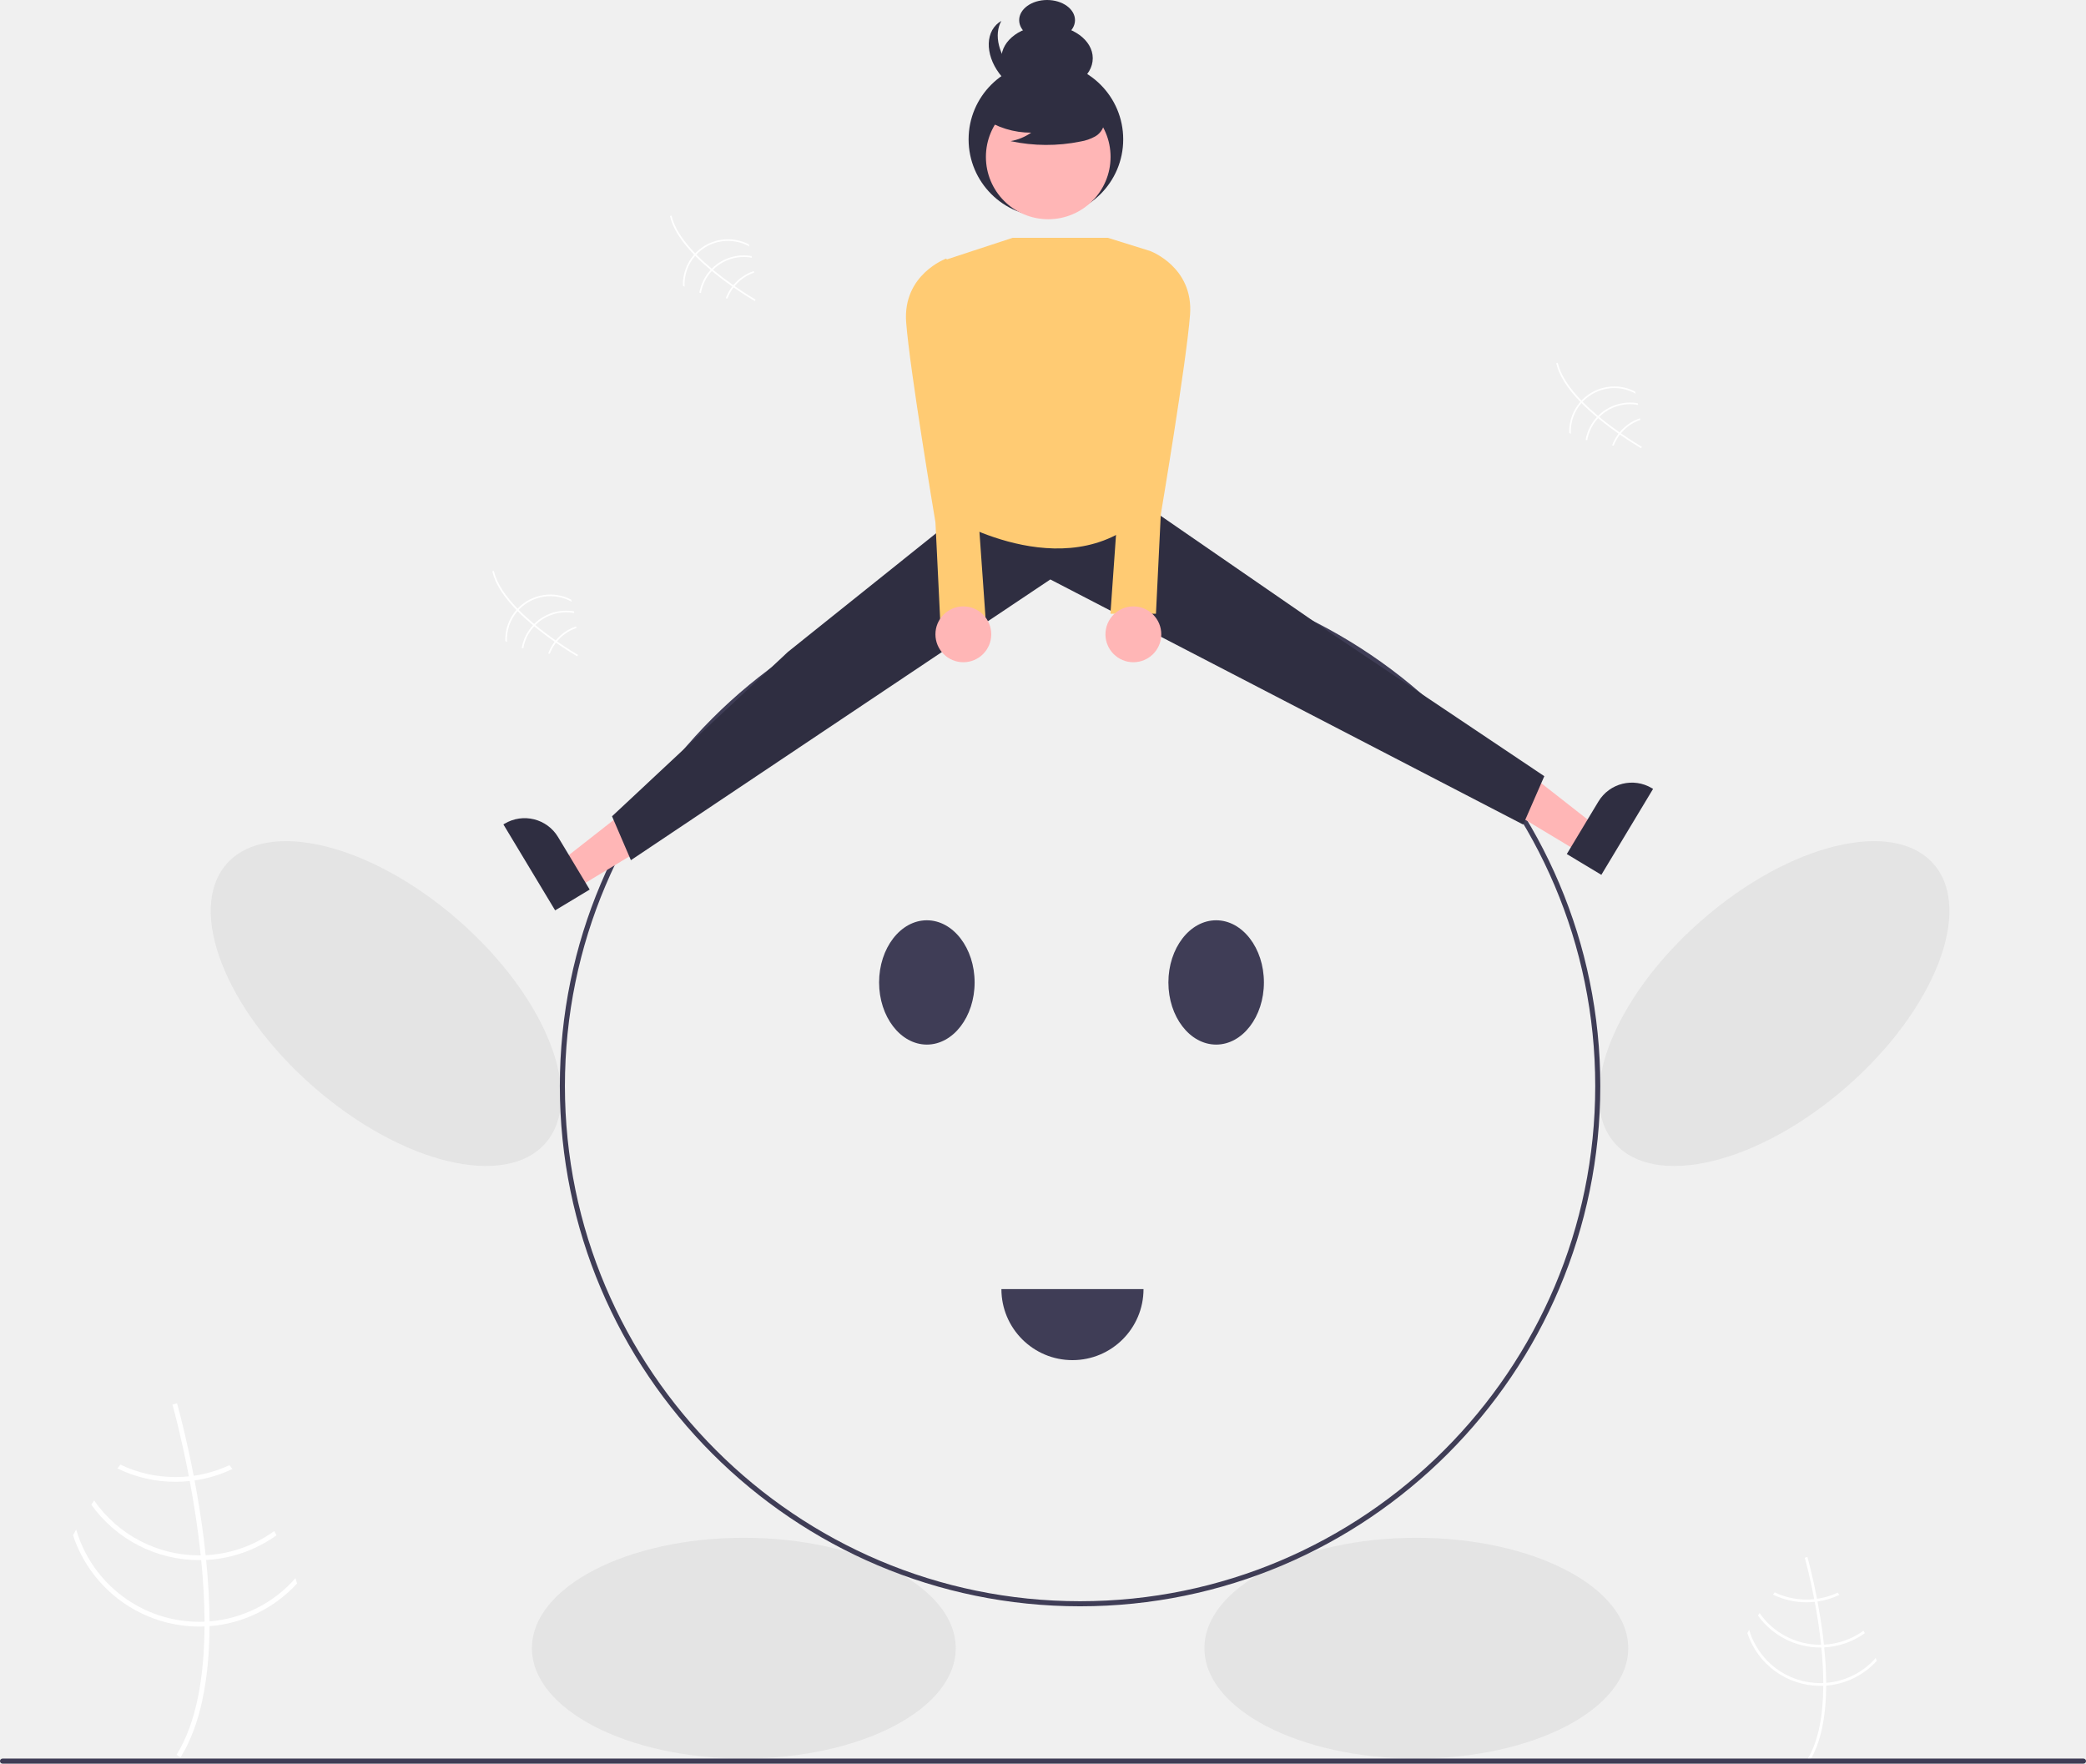
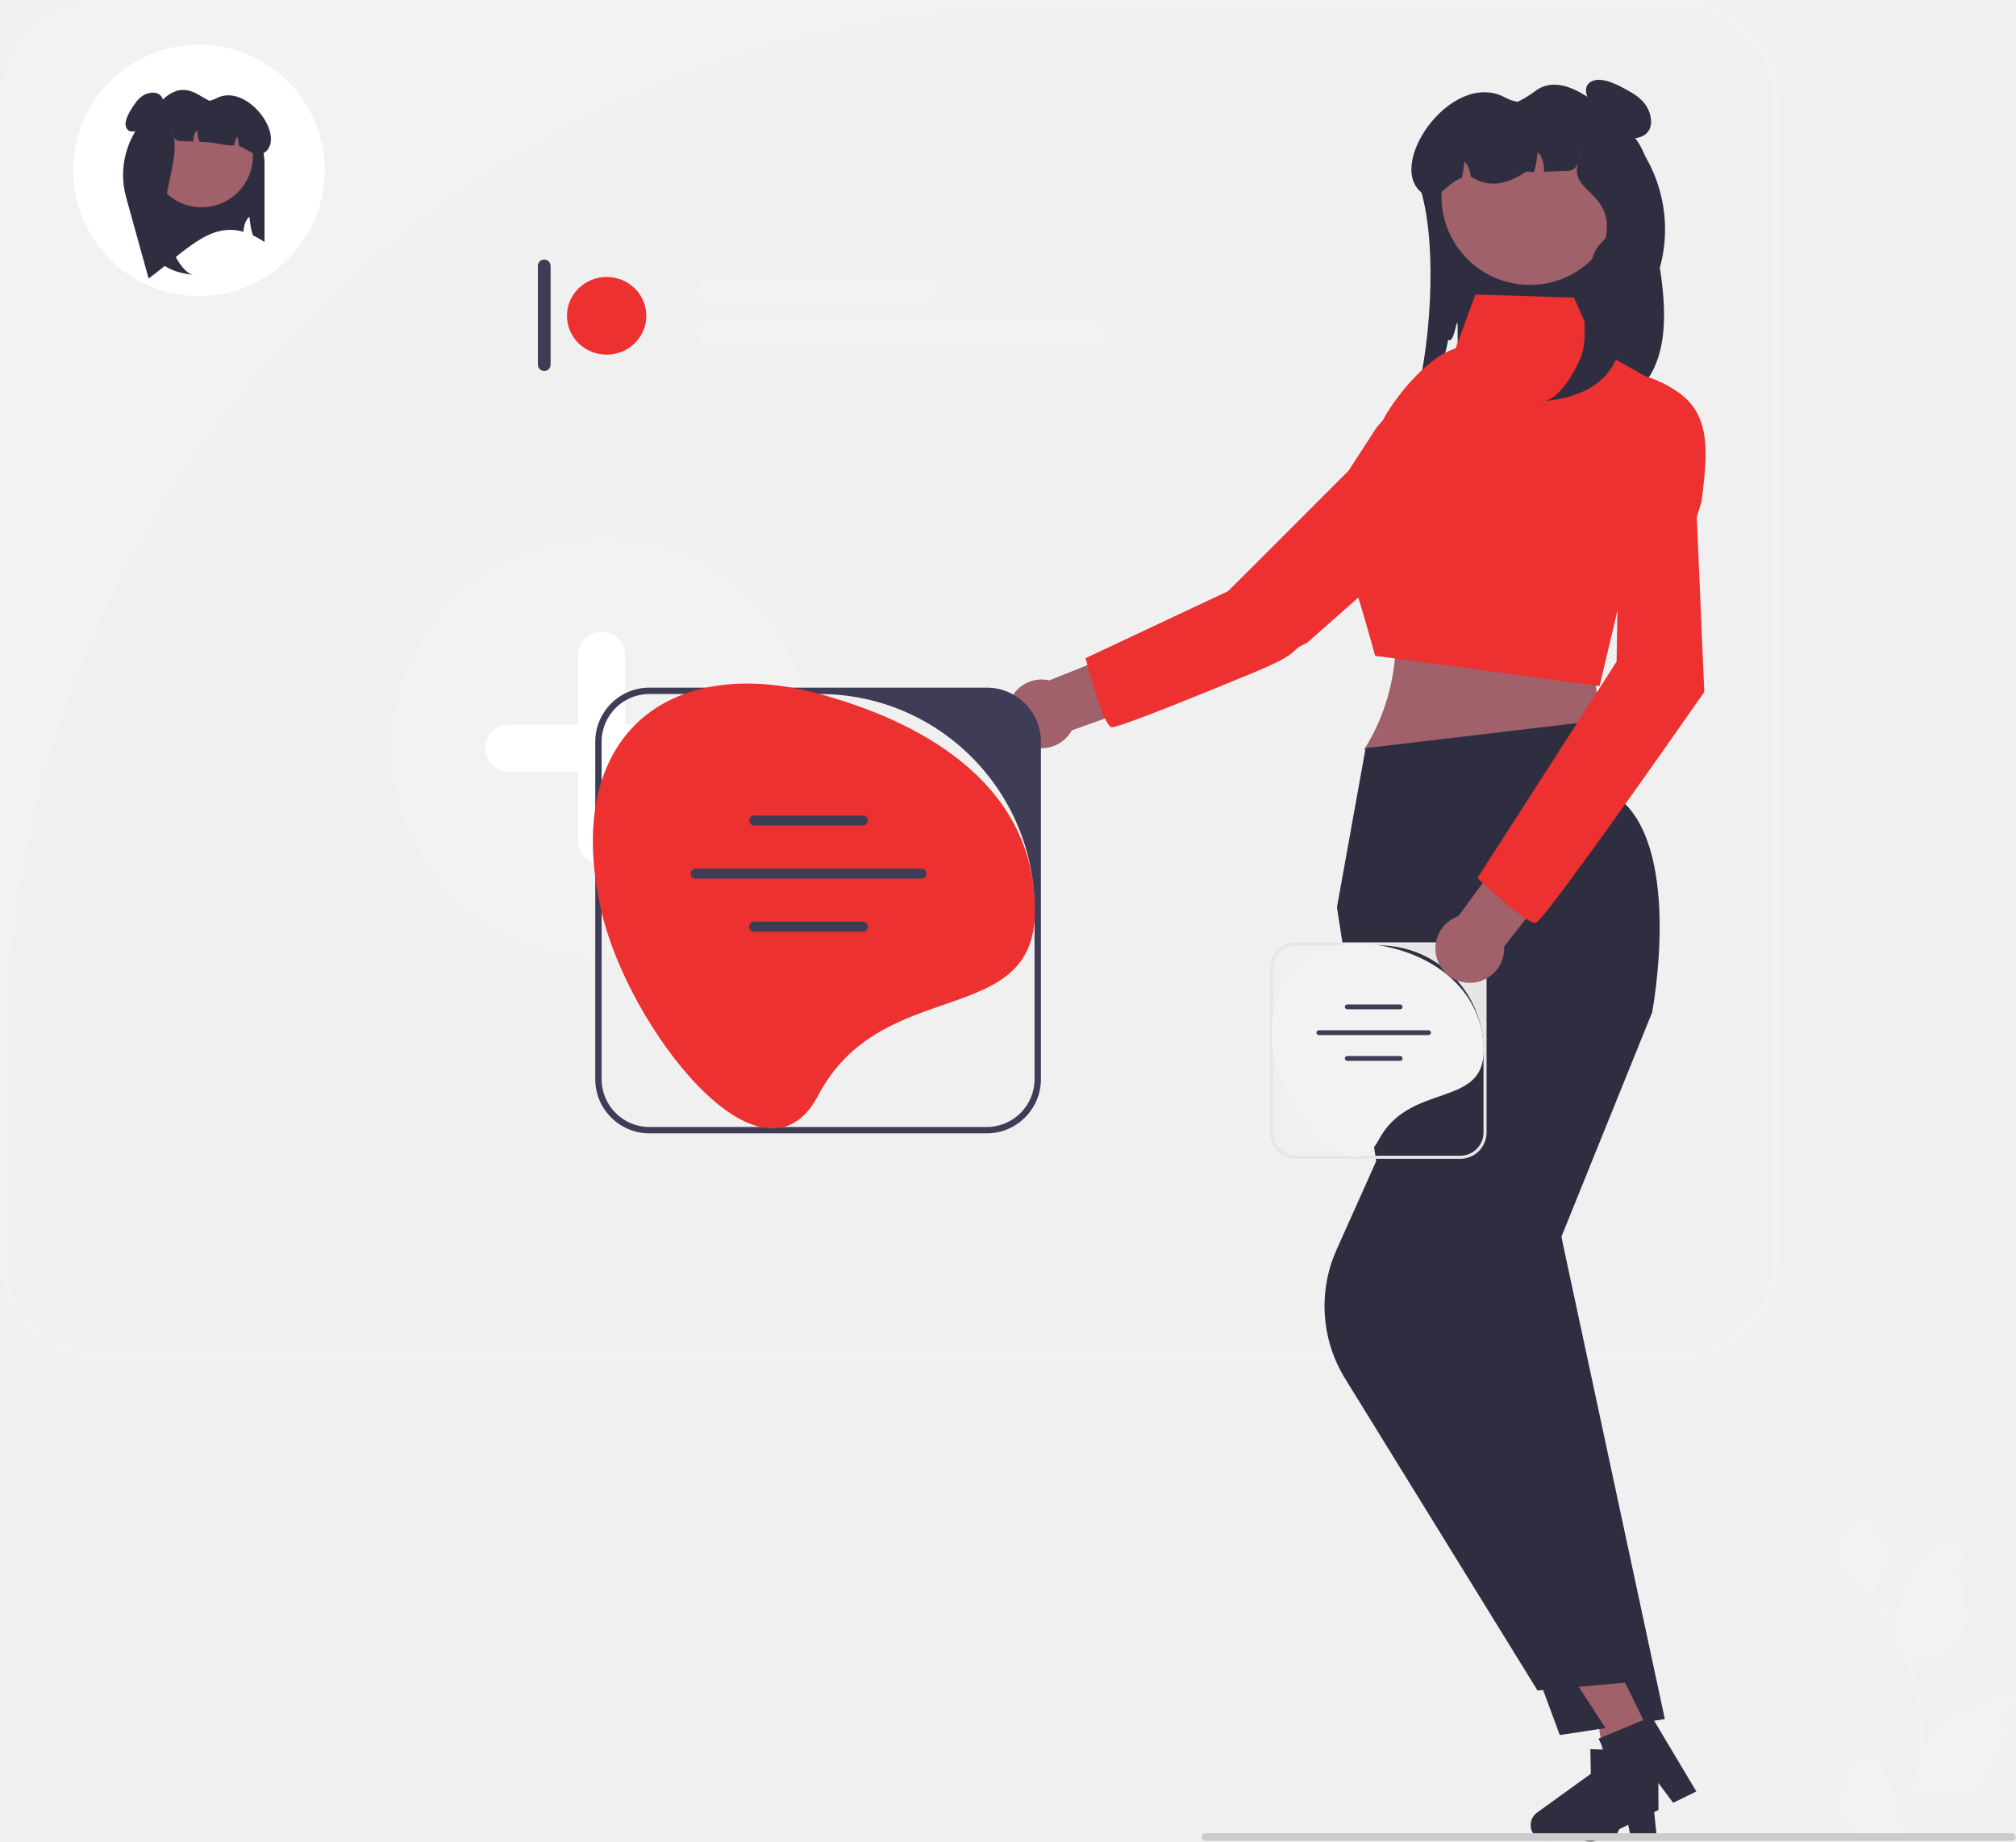
- <svg xmlns="http://www.w3.org/2000/svg" data-name="Layer 1" width="822" height="694.944" viewBox="0 0 822 694.944">
-   <path d="M925.99,752.226l-13.824,12.727,10.986-18.434c-8.656-15.696-22.812-29.262-22.812-29.262s-29.369,28.138-29.369,50.256,13.149,29.841,29.369,29.841c16.22,0,29.369-7.723,29.369-29.841A38.8,38.8,0,0,0,925.99,752.226Z" transform="translate(-189 -102.5278)" fill="#f0f0f0" />
-   <path d="M908.61,765.641v1.09c-.065,12.673-2.202,22.561-6.396,29.523-.059.103-.124.2-.184.302l-.47-.286-.448-.281c4.652-7.518,6.299-18.146,6.358-29.199.005-.356.011-.718.005-1.079-.016-4.679-.302-9.413-.761-14.011-.032-.356-.07-.718-.108-1.079-.637-6.067-1.554-11.863-2.494-16.899-.065-.356-.135-.712-.205-1.063-1.625-8.517-3.282-14.686-3.659-16.051-.043-.167-.07-.259-.076-.281l.513-.146.005-.005.518-.146c.005.022.097.329.248.901.578,2.137,2.078,7.939,3.551,15.593.065.345.135.702.2,1.058.766,4.086,1.517,8.652,2.11,13.445q.227,1.805.405,3.562c.043.362.081.723.113,1.079Q908.583,759.124,908.61,765.641Z" transform="translate(-189 -102.5278)" fill="#fff" />
-   <path d="M905.01,732.524c-.362.049-.729.097-1.101.135a29.775,29.775,0,0,1-3.044.157,28.964,28.964,0,0,1-12.522-2.828c-.227.286-.453.572-.685.864a30.036,30.036,0,0,0,13.207,3.044,30.808,30.808,0,0,0,3.249-.173c.367-.038.734-.086,1.096-.14a29.784,29.784,0,0,0,8.609-2.607q-.348-.445-.68-.874A28.865,28.865,0,0,1,905.01,732.524Z" transform="translate(-189 -102.5278)" fill="#fff" />
-   <path d="M907.725,750.588q-.559.032-1.117.032c-.113.005-.232.005-.345.005a29.117,29.117,0,0,1-23.899-12.484c-.216.318-.432.637-.642.961a30.198,30.198,0,0,0,24.541,12.603c.151,0,.302,0,.453-.005.378-.005.75-.016,1.123-.032a30.039,30.039,0,0,0,16.003-5.613c-.173-.318-.345-.637-.524-.955A28.917,28.917,0,0,1,907.725,750.588Z" transform="translate(-189 -102.5278)" fill="#fff" />
-   <path d="M908.61,765.641c-.378.032-.756.054-1.133.07-.405.016-.81.027-1.214.027a29.196,29.196,0,0,1-27.99-21.006c-.243.437-.486.869-.718,1.306a30.265,30.265,0,0,0,28.708,20.779c.405,0,.81-.005,1.209-.027.383-.011.761-.032,1.139-.059a30.177,30.177,0,0,0,19.916-9.72c-.113-.399-.243-.793-.372-1.193A29.102,29.102,0,0,1,908.61,765.641Z" transform="translate(-189 -102.5278)" fill="#fff" />
-   <path d="M810.392,274.115l.58-11.034,2.96,12.267c10.092,3.041,21.622,2.924,21.622,2.924s.779-23.905-8.314-33.204-17.797-7.14-24.617-.472c-6.819,6.669-9.173,15.322-.079,24.621A22.816,22.816,0,0,0,810.392,274.115Z" transform="translate(-189 -102.5278)" fill="#f0f0f0" />
-   <path d="M812.183,261.329l-.448-.458c-5.183-5.355-8.35-10.391-9.449-15.042-.017-.068-.03-.135-.047-.203l.315-.073.304-.066c1.135,5.074,4.812,10.219,9.332,14.89.144.152.291.306.442.456,1.931,1.961,3.997,3.833,6.08,5.578.16.136.325.273.489.409,2.762,2.289,5.531,4.349,7.996,6.08.174.123.35.244.523.363,4.185,2.913,7.418,4.825,8.138,5.244.087.053.136.08.147.087l-.156.272,0,.004-.158.274c-.011-.007-.176-.098-.475-.277-1.122-.661-4.138-2.484-7.904-5.096-.169-.119-.345-.24-.519-.363-2.002-1.403-4.195-3.014-6.415-4.785q-.838-.666-1.635-1.331c-.167-.134-.331-.271-.491-.407Q814.874,264.058,812.183,261.329Z" transform="translate(-189 -102.5278)" fill="#fff" />
-   <path d="M827.312,273.773c.132-.169.266-.34.407-.509a17.509,17.509,0,0,1,1.215-1.317,17.032,17.032,0,0,1,6.427-3.959c-.022-.213-.045-.427-.067-.645a17.663,17.663,0,0,0-6.804,4.15,18.117,18.117,0,0,0-1.295,1.408c-.139.167-.273.338-.403.509a17.514,17.514,0,0,0-2.548,4.635q.329.044.645.088A16.973,16.973,0,0,1,827.312,273.773Z" transform="translate(-189 -102.5278)" fill="#fff" />
-   <path d="M818.744,267.294q.222-.243.456-.473c.045-.049.095-.098.143-.144A17.122,17.122,0,0,1,834.524,262.1c-.04-.223-.08-.445-.125-.668a17.758,17.758,0,0,0-15.499,4.791c-.064.062-.127.124-.188.189-.157.158-.309.315-.459.475a17.664,17.664,0,0,0-4.42,8.939c.204.063.407.126.613.186A17.005,17.005,0,0,1,818.744,267.294Z" transform="translate(-189 -102.5278)" fill="#fff" />
-   <path d="M812.183,261.329c.146-.169.295-.333.448-.495.164-.173.329-.344.499-.511a17.169,17.169,0,0,1,20.405-2.676c-.078-.284-.153-.565-.235-.844a17.797,17.797,0,0,0-20.613,3.066c-.17.166-.338.335-.497.508-.157.162-.307.327-.454.493a17.745,17.745,0,0,0-4.377,12.275c.212.121.428.234.647.348A17.113,17.113,0,0,1,812.183,261.329Z" transform="translate(-189 -102.5278)" fill="#fff" />
-   <path d="M391.153,356.115l.58-11.034,2.96,12.267c10.092,3.041,21.622,2.924,21.622,2.924s.779-23.905-8.314-33.204-17.797-7.14-24.617-.472c-6.819,6.669-9.173,15.322-.079,24.621A22.816,22.816,0,0,0,391.153,356.115Z" transform="translate(-189 -102.5278)" fill="#f0f0f0" />
-   <path d="M392.944,343.329l-.448-.458c-5.183-5.355-8.35-10.391-9.449-15.042-.017-.068-.03-.135-.047-.203l.315-.073.304-.066c1.135,5.074,4.812,10.219,9.332,14.89.144.152.291.306.442.456,1.931,1.961,3.997,3.833,6.08,5.578.16.136.325.273.489.409,2.762,2.289,5.531,4.349,7.996,6.08.174.123.35.244.523.363,4.185,2.913,7.418,4.825,8.138,5.244.087.053.136.08.147.087l-.156.272,0,.004-.158.274c-.011-.007-.176-.098-.475-.277-1.122-.661-4.138-2.484-7.904-5.096-.169-.119-.345-.24-.519-.363-2.002-1.403-4.195-3.014-6.415-4.785q-.838-.666-1.635-1.331c-.167-.134-.331-.271-.491-.407Q395.635,346.058,392.944,343.329Z" transform="translate(-189 -102.5278)" fill="#fff" />
-   <path d="M408.073,355.773c.132-.169.266-.34.407-.509a17.509,17.509,0,0,1,1.215-1.317,17.032,17.032,0,0,1,6.427-3.959c-.022-.213-.045-.427-.067-.645a17.663,17.663,0,0,0-6.804,4.15,18.117,18.117,0,0,0-1.295,1.408c-.139.167-.273.338-.403.509a17.514,17.514,0,0,0-2.548,4.635q.329.044.645.088A16.973,16.973,0,0,1,408.073,355.773Z" transform="translate(-189 -102.5278)" fill="#fff" />
-   <path d="M399.505,349.294q.222-.243.456-.473c.045-.049.095-.098.143-.144A17.122,17.122,0,0,1,415.285,344.1c-.04-.223-.08-.445-.125-.668a17.758,17.758,0,0,0-15.499,4.791c-.064.062-.127.124-.188.189-.157.158-.309.315-.459.475a17.664,17.664,0,0,0-4.42,8.939c.204.063.407.126.613.186A17.005,17.005,0,0,1,399.505,349.294Z" transform="translate(-189 -102.5278)" fill="#fff" />
-   <path d="M392.944,343.329c.146-.169.295-.333.448-.495.164-.173.329-.344.499-.511a17.169,17.169,0,0,1,20.405-2.676c-.078-.284-.153-.565-.235-.844a17.797,17.797,0,0,0-20.613,3.066c-.17.166-.338.335-.497.508-.157.162-.307.327-.454.493a17.745,17.745,0,0,0-4.377,12.275c.212.121.428.234.647.348A17.113,17.113,0,0,1,392.944,343.329Z" transform="translate(-189 -102.5278)" fill="#fff" />
-   <path d="M461.153,216.115l.58-11.034,2.96,12.267c10.092,3.041,21.622,2.924,21.622,2.924s.779-23.905-8.314-33.204-17.797-7.14-24.617-.472c-6.819,6.669-9.173,15.322-.079,24.621A22.816,22.816,0,0,0,461.153,216.115Z" transform="translate(-189 -102.5278)" fill="#f0f0f0" />
-   <path d="M462.944,203.329l-.448-.458c-5.183-5.355-8.35-10.391-9.449-15.042-.017-.068-.03-.135-.047-.203l.315-.073.304-.066c1.135,5.074,4.812,10.219,9.332,14.89.144.152.291.306.442.456,1.931,1.961,3.997,3.833,6.08,5.578.16.136.325.273.489.409,2.762,2.289,5.531,4.349,7.996,6.08.174.123.35.244.523.363,4.185,2.913,7.418,4.825,8.138,5.244.087.053.136.08.147.087l-.156.272,0,.004-.158.274c-.011-.007-.176-.098-.475-.277-1.122-.661-4.138-2.484-7.904-5.096-.169-.119-.345-.24-.519-.363-2.002-1.403-4.195-3.014-6.415-4.785q-.838-.666-1.635-1.331c-.167-.134-.331-.271-.491-.407Q465.635,206.058,462.944,203.329Z" transform="translate(-189 -102.5278)" fill="#fff" />
-   <path d="M478.073,215.773c.132-.169.266-.34.407-.509a17.509,17.509,0,0,1,1.215-1.317,17.032,17.032,0,0,1,6.427-3.959c-.022-.213-.045-.427-.067-.645a17.663,17.663,0,0,0-6.804,4.15,18.117,18.117,0,0,0-1.295,1.408c-.139.167-.273.338-.403.509a17.514,17.514,0,0,0-2.548,4.635q.329.044.645.088A16.973,16.973,0,0,1,478.073,215.773Z" transform="translate(-189 -102.5278)" fill="#fff" />
-   <path d="M469.505,209.294q.222-.243.456-.473c.045-.049.095-.098.143-.144a17.122,17.122,0,0,1,15.181-4.577c-.04-.223-.08-.445-.125-.668a17.758,17.758,0,0,0-15.499,4.791c-.064.062-.127.124-.188.189-.157.158-.309.315-.459.475a17.664,17.664,0,0,0-4.42,8.939c.204.063.407.126.613.186A17.005,17.005,0,0,1,469.505,209.294Z" transform="translate(-189 -102.5278)" fill="#fff" />
-   <path d="M462.944,203.329c.146-.169.295-.333.448-.495.164-.173.329-.344.499-.511a17.169,17.169,0,0,1,20.405-2.676c-.078-.284-.153-.565-.235-.844a17.797,17.797,0,0,0-20.613,3.066c-.17.166-.338.335-.497.508-.157.162-.307.327-.454.493a17.745,17.745,0,0,0-4.377,12.275c.212.121.428.234.647.348A17.113,17.113,0,0,1,462.944,203.329Z" transform="translate(-189 -102.5278)" fill="#fff" />
-   <path d="M301.674,718.176l-23.948,22.047,19.032-31.935C281.763,681.097,257.24,657.597,257.24,657.597S206.362,706.342,206.362,744.658s22.779,51.695,50.878,51.695c28.099,0,50.877-13.379,50.877-51.695C308.117,736.13,305.593,727.085,301.674,718.176Z" transform="translate(-189 -102.5278)" fill="#f0f0f0" />
-   <path d="M271.567,741.417v1.889c-.112,21.954-3.815,39.083-11.08,51.144-.103.178-.215.346-.318.524l-.813-.496-.776-.486c8.06-13.024,10.911-31.434,11.014-50.583.009-.617.019-1.244.009-1.87-.028-8.106-.524-16.306-1.318-24.272-.056-.617-.122-1.244-.187-1.87-1.103-10.509-2.693-20.551-4.32-29.275-.112-.617-.234-1.234-.355-1.842-2.814-14.754-5.685-25.441-6.339-27.807-.075-.29-.122-.449-.131-.486l.888-.252.009-.009.898-.252c.009.037.168.57.43,1.561,1,3.703,3.6,13.754,6.152,27.012.112.598.234,1.216.346,1.833,1.328,7.078,2.627,14.988,3.656,23.291q.393,3.128.701,6.171c.075.626.14,1.253.196,1.87Q271.52,730.127,271.567,741.417Z" transform="translate(-189 -102.5278)" fill="#fff" />
-   <path d="M265.33,684.046c-.626.084-1.262.168-1.907.234a51.581,51.581,0,0,1-5.273.271,50.175,50.175,0,0,1-21.692-4.899c-.393.496-.785.991-1.187,1.496a52.033,52.033,0,0,0,22.879,5.273,53.371,53.371,0,0,0,5.629-.299c.636-.065,1.272-.15,1.898-.243a51.595,51.595,0,0,0,14.913-4.516q-.603-.771-1.178-1.515A50.003,50.003,0,0,1,265.33,684.046Z" transform="translate(-189 -102.5278)" fill="#fff" />
-   <path d="M270.033,715.34q-.968.056-1.935.056c-.196.009-.402.009-.598.009a50.441,50.441,0,0,1-41.402-21.626c-.374.552-.748,1.103-1.113,1.664a52.314,52.314,0,0,0,42.514,21.832c.262,0,.524,0,.785-.009.654-.009,1.3-.028,1.945-.056a52.038,52.038,0,0,0,27.723-9.724c-.299-.552-.598-1.103-.907-1.655A50.095,50.095,0,0,1,270.033,715.34Z" transform="translate(-189 -102.5278)" fill="#fff" />
-   <path d="M271.567,741.417c-.654.056-1.309.093-1.963.122-.701.028-1.402.047-2.104.047a50.578,50.578,0,0,1-48.489-36.39c-.421.757-.842,1.505-1.244,2.263a52.43,52.43,0,0,0,49.732,35.997c.701,0,1.402-.009,2.094-.047.664-.019,1.318-.056,1.973-.103A52.276,52.276,0,0,0,306.068,726.466c-.196-.692-.421-1.374-.645-2.066A50.415,50.415,0,0,1,271.567,741.417Z" transform="translate(-189 -102.5278)" fill="#fff" />
-   <ellipse cx="888.11" cy="497.972" rx="83.5" ry="43.5" transform="translate(-297.1753 605.519) rotate(-41.18662)" fill="#e4e4e4" />
-   <ellipse cx="341.11" cy="497.972" rx="43.5" ry="83.5" transform="translate(-447.2738 324.2317) rotate(-48.81338)" fill="#e4e4e4" />
-   <ellipse cx="293.11" cy="649.444" rx="83.5" ry="43.5" fill="#e4e4e4" />
-   <ellipse cx="558.11" cy="649.444" rx="83.5" ry="43.5" fill="#e4e4e4" />
-   <path d="M614.61,735.472c-113.037,0-205-91.962-205-205s91.963-205,205-205,205,91.962,205,205S727.648,735.472,614.61,735.472Zm0-408c-111.935,0-203,91.065-203,203s91.065,203,203,203,203-91.065,203-203S726.545,327.472,614.61,327.472Z" transform="translate(-189 -102.5278)" fill="#3f3d56" />
-   <path d="M564.637,667.013A180.457,180.457,0,0,1,446.457,460.69,180.427,180.427,0,1,0,784.736,577.058,180.457,180.457,0,0,1,564.637,667.013Z" transform="translate(-189 -102.5278)" fill="#f0f0f0" />
-   <path d="M554.232,514.135c-10.377,0-18.82-10.986-18.82-24.49s8.443-24.49,18.82-24.49,18.82,10.986,18.82,24.49S564.61,514.135,554.232,514.135Z" transform="translate(-189 -102.5278)" fill="#3f3d56" />
-   <path d="M668.232,514.135c-10.377,0-18.82-10.986-18.82-24.49s8.443-24.49,18.82-24.49,18.82,10.986,18.82,24.49S678.61,514.135,668.232,514.135Z" transform="translate(-189 -102.5278)" fill="#3f3d56" />
-   <ellipse cx="412.61" cy="22.944" rx="18" ry="13" fill="#2f2e41" />
-   <ellipse cx="412.61" cy="7.944" rx="11" ry="7.944" fill="#2f2e41" />
-   <path d="M588.666,130.667c-6.192-6.192-8.151-14.54-5.063-19.912a9.579,9.579,0,0,0-2.008,1.527c-5.077,5.077-3.494,14.891,3.536,21.92,7.03,7.03,16.843,8.612,21.92,3.536a9.578,9.578,0,0,0,1.527-2.008C603.205,138.818,594.857,136.858,588.666,130.667Z" transform="translate(-189 -102.5278)" fill="#2f2e41" />
-   <polygon points="227.324 349.912 221.002 339.408 258.508 310.023 267.839 325.525 227.324 349.912" fill="#ffb6b6" />
-   <path d="M407.755,461.247l-20.386-33.869.428-.258a15.387,15.387,0,0,1,21.118,5.247l.001.001,12.451,20.686Z" transform="translate(-189 -102.5278)" fill="#2f2e41" />
-   <polygon points="622.45 335.912 628.772 325.408 591.266 296.023 581.935 311.525 622.45 335.912" fill="#ffb6b6" />
-   <path d="M806.407,439.055l12.451-20.686.001-.001a15.387,15.387,0,0,1,21.117-5.247l.428.258-20.386,33.869Z" transform="translate(-189 -102.5278)" fill="#2f2e41" />
-   <polygon points="377.331 195.734 374.943 205.27 310.513 256.849 241.173 321.65 248.61 338.944 413.887 228.325 600.218 324.911 608.543 305.846 523.513 248.849 453.194 200.357 377.331 195.734" fill="#2f2e41" />
-   <path d="M588.026,196.236l-27.848,9.137,3.765,101.441s48.432,29.079,78.251-3.929V201.422L625.564,196.236Z" transform="translate(-189 -102.5278)" fill="#ffcb73" />
-   <path d="M636.013,208.396l6.181-6.974s17.185,6.277,15.752,25.116-11.533,78.756-11.533,78.756l-1.9,39.083h-17.94l7.15-101.073Z" transform="translate(-189 -102.5278)" fill="#ffcb73" />
-   <path d="M568.013,211.396l-6.181-6.974s-17.185,6.277-15.752,25.116,11.533,78.756,11.533,78.756l1.9,39.083h17.94l-7.15-101.073Z" transform="translate(-189 -102.5278)" fill="#ffcb73" />
-   <circle cx="379.61" cy="249.944" r="11" fill="#ffb6b6" />
-   <circle cx="446.61" cy="249.944" r="11" fill="#ffb6b6" />
-   <circle cx="412.146" cy="54.915" r="30.464" fill="#2f2e41" />
-   <circle cx="413.064" cy="61.823" r="24.561" fill="#ffb6b6" />
-   <path d="M576.256,148.902a33.405,33.405,0,0,0,19.091,5.9,20.471,20.471,0,0,1-8.114,3.338,67.359,67.359,0,0,0,27.514.155,17.807,17.807,0,0,0,5.76-1.978,7.289,7.289,0,0,0,3.555-4.755c.604-3.449-2.083-6.582-4.876-8.693a35.967,35.967,0,0,0-30.224-6.04c-3.376.873-6.759,2.347-8.951,5.059s-2.843,6.891-.753,9.684Z" transform="translate(-189 -102.5278)" fill="#2f2e41" />
-   <path d="M1010,797.472H190a1,1,0,0,1,0-2h820a1,1,0,0,1,0,2Z" transform="translate(-189 -102.5278)" fill="#3f3d56" />
-   <path d="M583.61,610.472a28,28,0,1,0,56,0Z" transform="translate(-189 -102.5278)" fill="#3f3d56" />
-   <circle cx="525.732" cy="448.944" r="24" fill="#f0f0f0" />
-   <circle cx="318.732" cy="448.944" r="24" fill="#f0f0f0" />
+ <svg xmlns="http://www.w3.org/2000/svg" width="633.318" height="578.478" viewBox="0 0 633.318 578.478">
+   <g>
+     <g>
+       <circle cx="189" cy="235" r="66" fill="#f2f2f2" />
+       <path d="M218.155,227.631h-21.786v-21.786c0-4.07-3.299-7.369-7.369-7.369s-7.369,3.299-7.369,7.369v21.786h-21.786c-4.07,0-7.369,3.299-7.369,7.369s3.299,7.369,7.369,7.369h21.786v21.786c0,4.07,3.299,7.369,7.369,7.369s7.369-3.299,7.369-7.369v-21.786h21.786c4.07,0,7.369-3.299,7.369-7.369s-3.299-7.369-7.369-7.369Z" fill="#fff" />
+     </g>
+     <path d="M521.431,84.079c4.665,29.391-3.893,36.429-12.181,43.921-20.01-14.85-32.937-16.548-51.317-11.288-.01-.25-.003-14.462-.023-14.702-.27-2.97-1.057,6.352-2.977,4.702-.36,2.68-2.893,11.348-3.133,11.978v.01c-2,.95-4.07,2.14-6.23,3.6,5.014-22.043,5.701-55.103-1.637-68.588,0-19.989,22.441-13.012,38.354-25.109,8.372-6.364,20.097,3.881,26.953,10.737,.067,.067,.133,.133,.201,.2,11.737,11.627,16.406,28.618,11.99,44.539Z" fill="#2f2e41" />
+     <g>
+       <polygon points="514.947 555.203 504.142 555.426 498.119 512.931 514.065 512.601 514.947 555.203" fill="#a0616a" />
+       <path d="M480.849,573.387c.058,2.667,2.263,4.783,4.93,4.732l21.481-.447,3.538-7.73,1.604,7.619,8.105-.163-2.842-27.26-2.825-.105-11.522-.458-3.717-.14,.16,7.732-16.911,12.204c-1.286,.929-2.034,2.43-2.001,4.016Z" fill="#2f2e41" />
+     </g>
+     <path d="M438.5,194.5c.764,15.154-2.323,28.91-10,41l75-1-4-36-61-4Z" fill="#a0616a" />
+     <path d="M526.937,427H32.063c-17.68,0-32.063-14.384-32.063-32.063V32.063C0,14.383,14.383,0,32.063,0h494.874c17.68,0,32.063,14.383,32.063,32.063V394.937c0,17.68-14.383,32.063-32.063,32.063ZM331.354,2C149.457,2,2,149.457,2,331.354v63.582c0,16.604,13.46,30.063,30.063,30.063h494.874c16.603,0,30.063-13.46,30.063-30.063V32.063c0-16.603-13.46-30.063-30.063-30.063h-195.583Z" fill="#f2f2f2" />
+     <path d="M505,226l-76,9-9,50,13,84,7,41,50,135,33-5.008-32.5-151.492,28.508-70.5s9.492-49.5-9.508-66.5l-4.5-25.5Z" fill="#2f2e41" />
+     <path d="M494.5,93.5l-31-1-7,19-14,10-5,27s-18,17-14,29,8.5,28.5,8.5,28.5l70.5,9.5,22-93-23-13-7-16Z" fill="#ed3030" />
+     <g>
+       <path d="M329.632,213.713l29.951-11.967,9.223,16.156-32.117,11.525c-.502,.913-1.143,1.77-1.928,2.535-4.27,4.161-11.105,4.073-15.266-.198-4.161-4.27-4.073-11.105,.198-15.266,2.723-2.654,6.488-3.571,9.939-2.786Z" fill="#a0616a" />
+       <path d="M462.966,124.16c-2.02-4.95,5.846-9.521,1.627-13.321-5.761-5.182-15.221,1.851-22.335,10.034-3.292,3.796-6.093,7.835-7.77,11.012l-2.046,2.417-8.84,13.61-31.449,31.458-6.408,6.346-44.715,21.015,.09,.337c.107,.43,.283,1.068,.493,1.864,1.117,4.123,3.468,12.423,5.517,16.751,.716,1.499,1.383,2.514,1.954,2.725,.181,.065,.702-.017,1.512-.241,5.443-1.494,24.164-9.022,42.556-16.628,16.746-6.919,11.227-6.907,17.185-9.439l.108-.044,47.478-41.924,3.925-3.413c8.605-10.69,6.008-20.594,1.116-32.56Z" fill="#ed3030" />
+     </g>
+     <g>
+       <polygon points="518.523 544.928 508.814 549.676 485.476 513.656 499.803 506.649 518.523 544.928" fill="#a0616a" />
+       <path d="M495.236,575.768c1.174,2.395,4.065,3.388,6.463,2.219l19.301-9.441-.042-8.501,4.66,6.238,7.285-3.557-14.045-23.535-2.607,1.093-10.646,4.431-3.431,1.436,3.397,6.947-10.209,18.185c-.776,1.383-.823,3.06-.126,4.485Z" fill="#2f2e41" />
+     </g>
+     <path d="M457.5,308.5l-37.613,84.029c-5.872,13.118-4.869,28.293,2.678,40.524l60.435,97.947,30.709-2.74-23.209-139.76" fill="#2f2e41" />
+     <circle cx="480.596" cy="61.73" r="27.762" fill="#a0616a" />
+     <path d="M517.66,62.55c-1.03,5.68-1.29,13.06-4.53,17.99-2.3,3.51-6.43,2.75-10.19,2.75l-3.05,2.87c-.78-2.31,.43-5.78,1.53-7.83,1.09-2.02,3.29-3.21,4.31-5.29,.73-1.49,4.3-12.54-.85-10.4l-.06,.03c-1.85,.75-3.87-.62-3.9-2.62-.02-1.36-.07-2.82-.19-3.84-.37-3.11-.21-7.79-1.71-10.49-3.87,1.14-1.69,7.76-6.51,7.95-2.49,.1-4.98,.19-7.46,.29,.06-2.37-.47-4.85-2-6.15-.27,2.08-.46,4.31-1.22,6.27-.95,.03-2.051-.428-2.83,.1-5.875,3.983-11.778,4.794-17,1.23-.17-1.84-.76-3.58-1.95-4.6-.22,1.66-.38,3.42-.83,5.06-4.83,1.64-7.611,7.689-11.561,5.369-13.61-8,8.111-39.779,25.131-30.629,7.07,3.8,15.04-.1,22.9,1.54,5.84,1.22,11.83,4.52,15.97,8.81,5.8,6,7.45,13.63,6,21.59Z" fill="#2f2e41" />
+     <path d="M505.969,39.465c-3.488-2.681-9.503,6.854-10.49,12.887-1.67,10.206,18.181,7.887,4.466,34.453-4.61,8.929-.04,17.906-3.614,26.063-2.665,6.083-7.571,13.366-12.108,13.264,7.397-.829,20.114-2.661,24.445-15.691,2.359-7.097,1.133-15.288,1.575-23.065,.499-8.778,.078-19.789,1.396-28.144" fill="#2f2e41" />
+     <g>
+       <path d="M170.972,81.531c-1.103,0-2,.897-2,2v31c0,1.103,.897,2,2,2s2-.897,2-2v-31c0-1.103-.897-2-2-2Z" fill="#3f3d56" />
+       <g>
+         <ellipse cx="190.573" cy="99.202" rx="12.463" ry="12.201" fill="#ed3030" />
+         <path d="M290.485,95.028h-67.085c-2.301,0-4.174-1.872-4.174-4.174s1.872-4.174,4.174-4.174h67.085c2.301,0,4.174,1.872,4.174,4.174s-1.872,4.174-4.174,4.174Z" fill="#f2f2f2" />
+         <path d="M342.839,109.155h-119.438c-2.301,0-4.174-1.872-4.174-4.174s1.872-4.174,4.174-4.174h119.438c2.301,0,4.174,1.872,4.174,4.174s-1.872,4.174-4.174,4.174Z" fill="#f2f2f2" />
+       </g>
+     </g>
+     <g>
+       <circle cx="62.5" cy="53.5" r="39.5" fill="#fff" />
+       <path d="M39.615,61.967l7.076,25.513c11.623-8.626,19.117-17.729,29.793-14.673,.006-.145,.017-.285,.029-.424,.157-1.725,.709-3.352,1.824-4.31,.209,1.557,.354,3.206,.778,4.74,.105,.383,.227,.761,.366,1.127v.006c1.162,.552,2.364,1.243,3.619,2.091v-24.629c0-11.611-10.727-15.799-20.748-21.665-7.694-4.504-11.674,2.254-15.656,6.237-.039,.039-.078,.077-.117,.116-6.818,6.754-9.53,16.624-6.965,25.872Z" fill="#2f2e41" />
+       <circle cx="63.335" cy="48.986" r="16.126" fill="#a0616a" />
+       <path d="M41.806,49.462c.598,3.299,.749,7.586,2.631,10.45,1.336,2.039,3.735,1.597,5.919,1.597l1.772,1.667c.453-1.342-.25-3.357-.889-4.548-.633-1.173-1.911-1.865-2.504-3.073-.424-.866-2.498-7.284,.494-6.041l.035,.017c1.075,.436,2.248-.36,2.265-1.522,.012-.79,.041-1.638,.11-2.231,.215-1.807,.122-4.525,.993-6.093,2.248,.662,.982,4.508,3.782,4.618,1.446,.058,2.893,.11,4.333,.168-.035-1.377,.273-2.817,1.162-3.572,.157,1.208,.267,2.504,.709,3.642,.552,.017,1.098,.035,1.644,.058,3.23,.122,6.099,1.207,9.294,1.067,.099-1.069,.441-2.08,1.133-2.672,.128,.964,.221,1.987,.482,2.939,2.806,.953,5.193,3.652,7.487,2.304,7.906-4.647-4.902-22.645-14.789-17.33-4.107,2.207-8.736-.058-13.302,.895-3.392,.709-6.872,2.626-9.277,5.118-3.369,3.485-4.328,7.917-3.485,12.541Z" fill="#2f2e41" />
+       <path d="M48.597,36.052c2.026-1.557,5.52,3.981,6.094,7.486,.97,5.928-2.142,13.959-2.594,20.013-.435,5.821,.024,10.401,2.099,15.139,1.548,3.533,4.398,7.764,7.033,7.705-4.297-.482-11.684-1.546-14.2-9.115-1.37-4.123-.658-8.881-.915-13.398-.29-5.099-.045-11.495-.811-16.349" fill="#2f2e41" />
+     </g>
+     <path d="M579.059,560.897c2.066,.129,3.208-2.437,1.645-3.933l-.155-.618c.02-.05,.041-.099,.062-.148,2.089-4.982,9.17-4.947,11.241,.042,1.839,4.428,4.179,8.864,4.756,13.546,.258,2.067,.142,4.172-.316,6.2,4.308-9.411,6.575-19.687,6.575-30.021,0-2.597-.142-5.193-.433-7.783-.239-2.119-.568-4.224-.995-6.31-2.306-11.277-7.299-22.018-14.5-30.99-3.462-1.892-6.349-4.851-8.093-8.397-.626-1.279-1.117-2.655-1.35-4.056,.394,.052,1.486-5.949,1.188-6.317,.549-.833,1.532-1.247,2.131-2.06,2.982-4.043,7.091-3.337,9.236,2.157,4.582,2.313,4.627,6.148,1.815,9.837-1.789,2.347-2.035,5.522-3.604,8.035,.162,.207,.329,.407,.491,.614,2.961,3.798,5.522,7.88,7.681,12.169-.61-4.766,.291-10.508,1.826-14.21,1.748-4.217,5.025-7.769,7.91-11.415,3.466-4.379,10.573-2.468,11.184,3.083,.006,.054,.012,.107,.017,.161-.429,.242-.848,.499-1.259,.77-2.339,1.547-1.531,5.174,1.241,5.602l.063,.01c-.155,1.544-.42,3.074-.807,4.579,3.702,14.316-4.29,19.53-15.701,19.764-.252,.129-.497,.258-.749,.381,1.156,3.255,2.08,6.594,2.764,9.979,.614,2.99,1.04,6.013,1.279,9.049,.297,3.83,.271,7.68-.052,11.503l.019-.136c.82-4.211,3.107-8.145,6.427-10.87,4.946-4.063,11.933-5.559,17.268-8.824,2.568-1.572,5.859,.459,5.411,3.437l-.022,.143c-.794,.323-1.569,.698-2.319,1.117-.429,.242-.848,.499-1.259,.77-2.339,1.547-1.531,5.174,1.241,5.602l.063,.01c.045,.006,.084,.013,.129,.019-1.363,3.236-3.262,6.239-5.639,8.829-2.315,12.497-12.256,13.683-22.89,10.044h-.006c-1.163,5.064-2.861,10.011-5.044,14.726h-18.02c-.065-.2-.123-.407-.181-.607,1.666,.103,3.346,.006,4.986-.297-1.337-1.641-2.674-3.294-4.011-4.935-.032-.032-.058-.065-.084-.097-.678-.84-1.363-1.673-2.041-2.512l-0-.001c-.042-2.578,.267-5.147,.879-7.64l.001-0Z" fill="#f2f2f2" />
+     <path d="M377.507,577.039c0,.66,.53,1.19,1.19,1.19h253.29c.66,0,1.19-.53,1.19-1.19,0-.66-.53-1.19-1.19-1.19h-253.29c-.66,0-1.19,.53-1.19,1.19Z" fill="#ccc" />
+     <g>
+       <path d="M327,233v106c0,9.374-7.626,17-17,17h-106c-9.374,0-17-7.626-17-17v-106c0-9.374,7.626-17,17-17h106c9.374,0,17,7.626,17,17Zm-17,121c8.284,0,15-6.716,15-15v-53.441c0-37.312-30.247-67.559-67.559-67.559h-53.441c-8.284,0-15,6.716-15,15v106c0,8.284,6.716,15,15,15h106Z" fill="#3f3d56" />
+       <path d="M325.127,286c0-37.625-31.801-58.323-68.127-68.127-46.573-12.569-80.682,12.865-68.127,68.127,8.336,36.69,50.648,91.446,68.127,58.127,20-38.127,68.127-20.501,68.127-58.127Z" fill="#ed3030" />
+       <g>
+         <path d="M271.11,259.292h-34.221c-.863,0-1.565-.702-1.565-1.565s.702-1.564,1.565-1.564h34.221c.863,0,1.564,.702,1.564,1.564s-.702,1.565-1.564,1.565Z" fill="#3f3d56" />
+         <path d="M271.11,292.656h-34.221c-.863,0-1.565-.702-1.565-1.565s.702-1.564,1.565-1.564h34.221c.863,0,1.564,.702,1.564,1.564s-.702,1.565-1.564,1.565Z" fill="#3f3d56" />
+         <path d="M289.474,275.985h-70.947c-.863,0-1.565-.702-1.565-1.565s.702-1.564,1.565-1.564h70.947c.863,0,1.564,.702,1.564,1.564,0,.863-.702,1.565-1.564,1.565Z" fill="#3f3d56" />
+       </g>
+     </g>
+     <g>
+       <path d="M467,304.257v51.486c0,4.553-3.704,8.257-8.257,8.257h-51.486c-4.553,0-8.257-3.704-8.257-8.257v-51.486c0-4.553,3.704-8.257,8.257-8.257h51.486c4.553,0,8.257,3.704,8.257,8.257Zm-8.257,58.771c4.024,0,7.286-3.262,7.286-7.286v-25.957c0-18.123-14.692-32.814-32.814-32.814h-25.957c-4.024,0-7.286,3.262-7.286,7.286v51.486c0,4.024,3.262,7.286,7.286,7.286h51.486Z" fill="#e6e6e6" />
+       <path d="M466.09,330c0-18.275-15.035-30.26-33.09-33.09-22.853-3.582-36.114,12.449-33.09,33.09,2.649,18.082,24.601,44.417,33.09,28.233,9.714-18.519,33.09-9.958,33.09-28.233Z" fill="#f2f2f2" />
+       <g>
+         <path d="M439.854,317.028h-16.621c-.419,0-.76-.341-.76-.76s.341-.76,.76-.76h16.621c.419,0,.76,.341,.76,.76s-.341,.76-.76,.76Z" fill="#3f3d56" />
+         <path d="M439.854,333.233h-16.621c-.419,0-.76-.341-.76-.76s.341-.76,.76-.76h16.621c.419,0,.76,.341,.76,.76,0,.419-.341,.76-.76,.76Z" fill="#3f3d56" />
+         <path d="M448.773,325.136h-34.46c-.419,0-.76-.341-.76-.76,0-.419,.341-.76,.76-.76h34.46c.419,0,.76,.341,.76,.76s-.341,.76-.76,.76Z" fill="#3f3d56" />
+       </g>
+     </g>
+     <g>
+       <path d="M458.18,287.75l19.024-26.046,16.395,8.791-21.093,26.822c.06,1.04-.029,2.107-.288,3.172-1.409,5.794-7.247,9.348-13.041,7.94-5.794-1.409-9.348-7.247-7.94-13.041,.898-3.695,3.601-6.471,6.942-7.639Z" fill="#a0616a" />
+       <path d="M527.524,123.445c-4.34-3.122-9.424-5.33-15.016-6.31-7.633-1.332-.914,9.652-2.597,20.364-.774,4.965-1.002,9.874-.736,13.458l-.449,3.135-.263,16.227-.621,37.515-16.983,26.395-26.728,41.553,.256,.237c.319,.307,.807,.755,1.408,1.317,3.136,2.9,9.536,8.684,13.571,11.264,1.402,.89,2.507,1.396,3.103,1.271,.188-.041,.586-.387,1.153-1.007,3.818-4.156,15.684-20.477,27.229-36.69,10.515-14.756,20.769-29.429,24.473-34.739l.068-.095-2.355-54.896,1.514-4.976c1.614-13.628,3.475-26.482-7.024-34.023Z" fill="#ed3030" />
+     </g>
+   </g>
+   <path d="M502.226,35.058c-2.685-1.852-6.48-7.89-1.758-9.694,3.477-1.328,9.209,2.052,12.153,3.764,3.286,1.912,5.839,4.837,6.046,8.731,.311,5.869-6.36,6.619-10.393,4.569" fill="#2f2e41" />
+   <path d="M45.642,39.156c-1.278,1.573-5.203,3.629-6.09,.616-.653-2.218,1.72-5.604,2.924-7.344,1.344-1.942,3.281-3.381,5.703-3.319,3.65,.093,3.789,4.262,2.323,6.66" fill="#2f2e41" />
</svg>
